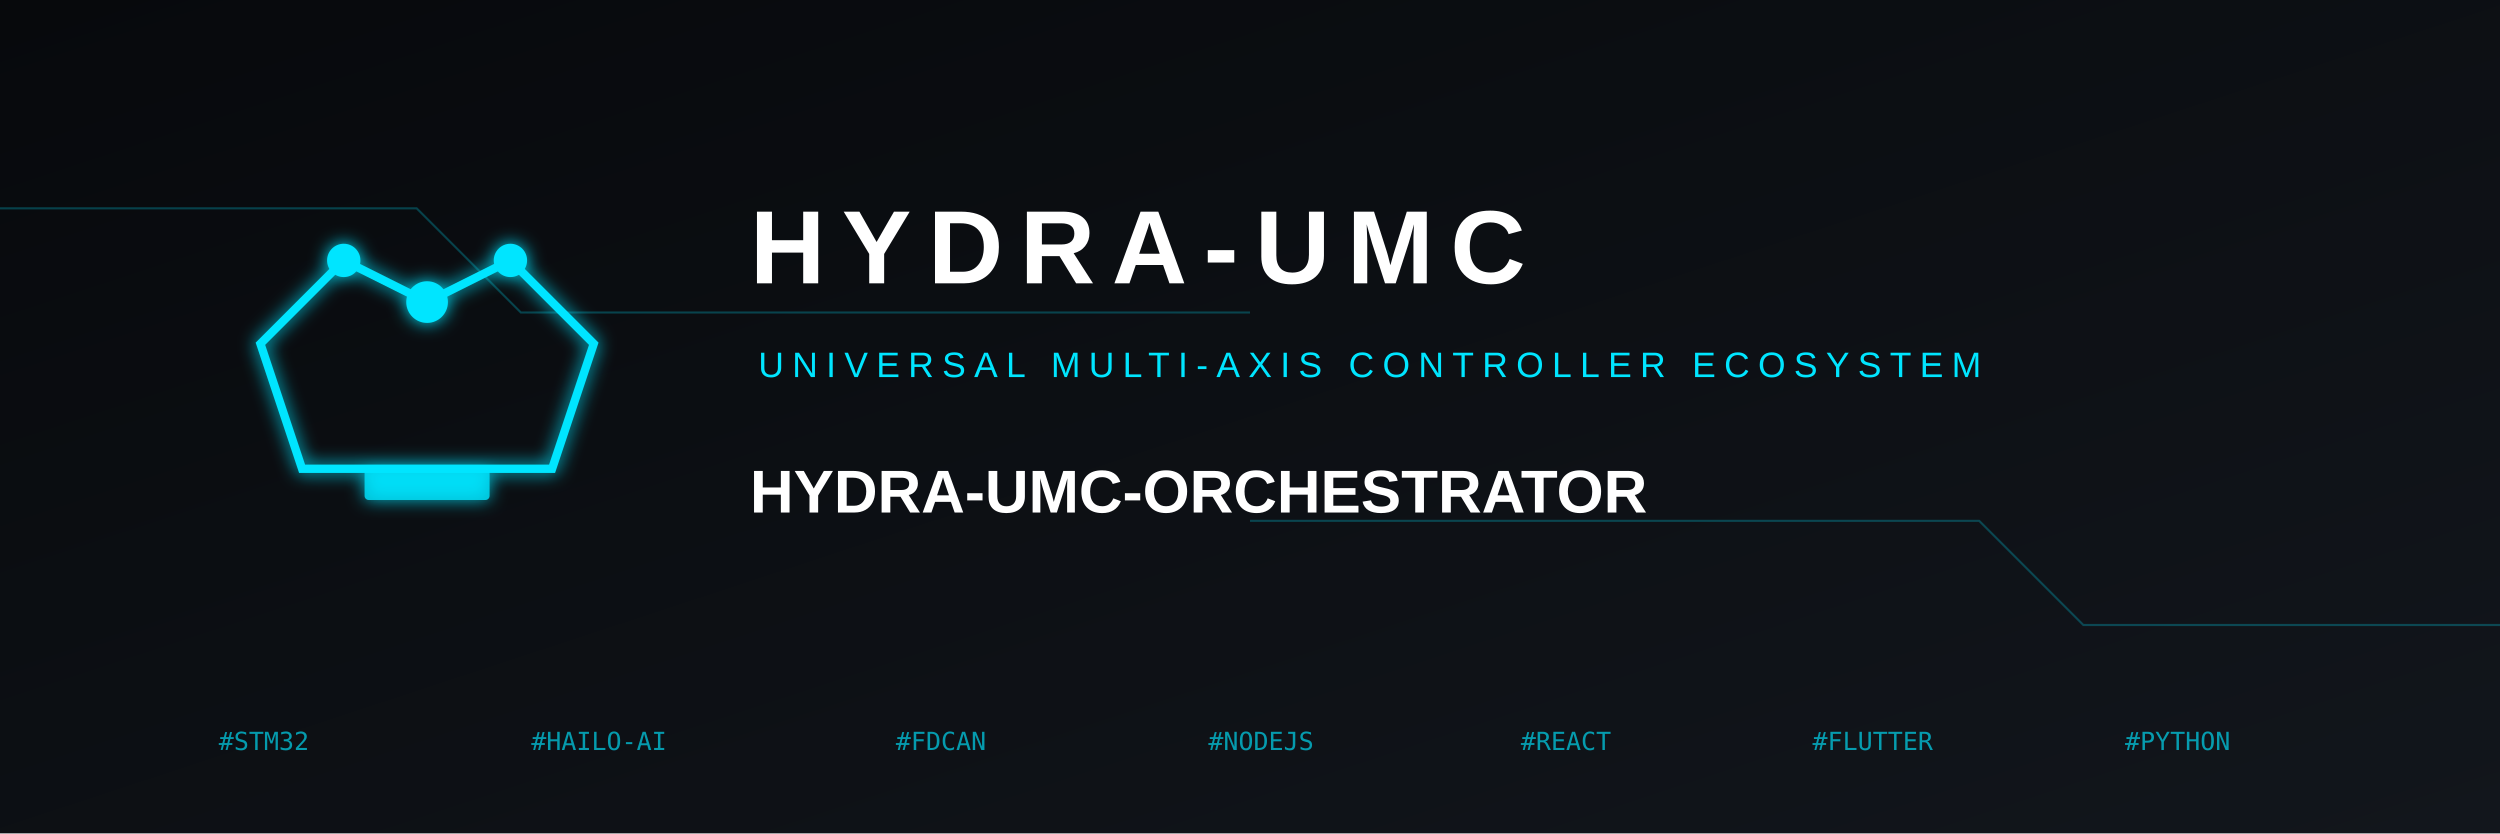
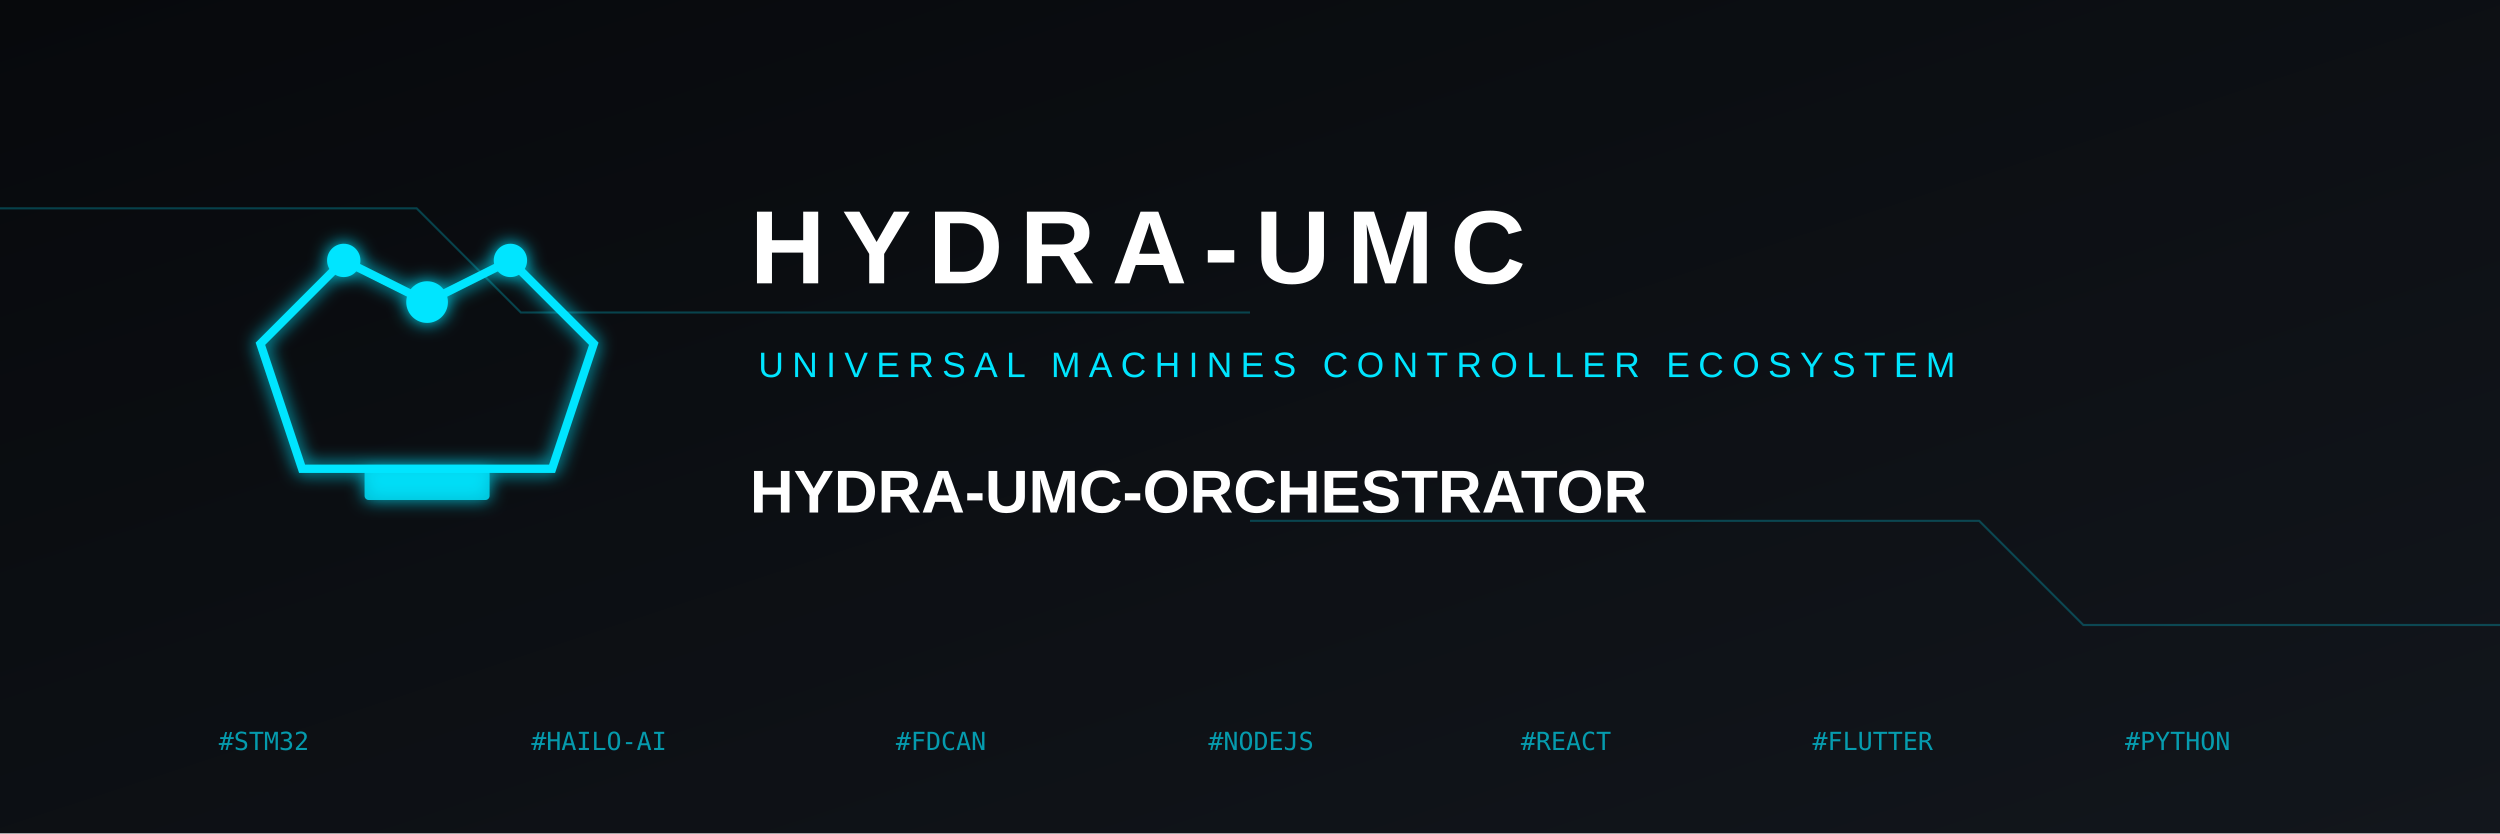
<svg xmlns="http://www.w3.org/2000/svg" viewBox="0 0 1200 400" role="img" aria-labelledby="title desc">
  <defs>
    <linearGradient id="bg" x1="0%" y1="0%" x2="100%" y2="100%">
      <stop stop-color="#07090C" />
      <stop offset="1" stop-color="#12161C" />
    </linearGradient>
    <filter id="g">
      <feGaussianBlur stdDeviation="4" result="b" />
      <feMerge>
        <feMergeNode in="b" />
        <feMergeNode in="SourceGraphic" />
      </feMerge>
    </filter>
  </defs>
  <rect width="1200" height="400" fill="url(#bg)" />
  <g fill="none" stroke="#00E5FF" stroke-width="1" opacity=".25">
    <path d="M0 100H200L250 150H600" />
    <path d="M1200 300H1000L950 250H600" />
  </g>
  <g transform="translate(205 185)" filter="url(#g)">
    <path d="M-60,40 -80,-20 -40,-60 0,-40 40,-60 80,-20 60,40Z" fill="none" stroke="#00E5FF" stroke-width="4" />
    <circle cy="-40" r="10" fill="#00E5FF" />
    <circle cx="-40" cy="-60" r="8" fill="#00E5FF" />
    <circle cx="40" cy="-60" r="8" fill="#00E5FF" />
    <rect x="-30" y="40" width="60" height="15" rx="2" fill="#00E5FF" opacity=".8" />
  </g>
  <text x="360" y="136" font-family="Arial,sans-serif" font-size="50" font-weight="bold" fill="#FFF" letter-spacing="8">HYDRA-UMC</text>
-   <text x="364" y="181" font-family="Arial,sans-serif" font-size="17" fill="#00E5FF" letter-spacing="4">UNIVERSAL MULTI-AXIS CONTROLLER ECOSYSTEM</text>
+   <text x="364" y="181" font-family="Arial,sans-serif" font-size="17" fill="#00E5FF" letter-spacing="4">UNIVERSAL MACHINES CONTROLLER ECOSYSTEM</text>
  <text x="360" y="246" font-family="Arial,sans-serif" font-size="29" font-weight="bold" fill="#FFF">HYDRA-UMC-ORCHESTRATOR</text>
  <g font-family="monospace" font-size="12" fill="#00E5FF" opacity=".65">
    <text x="105" y="360">#STM32</text>
    <text x="255" y="360">#HAILO-AI</text>
    <text x="430" y="360">#FDCAN</text>
    <text x="580" y="360">#NODEJS</text>
    <text x="730" y="360">#REACT</text>
    <text x="870" y="360">#FLUTTER</text>
    <text x="1020" y="360">#PYTHON</text>
  </g>
</svg>
